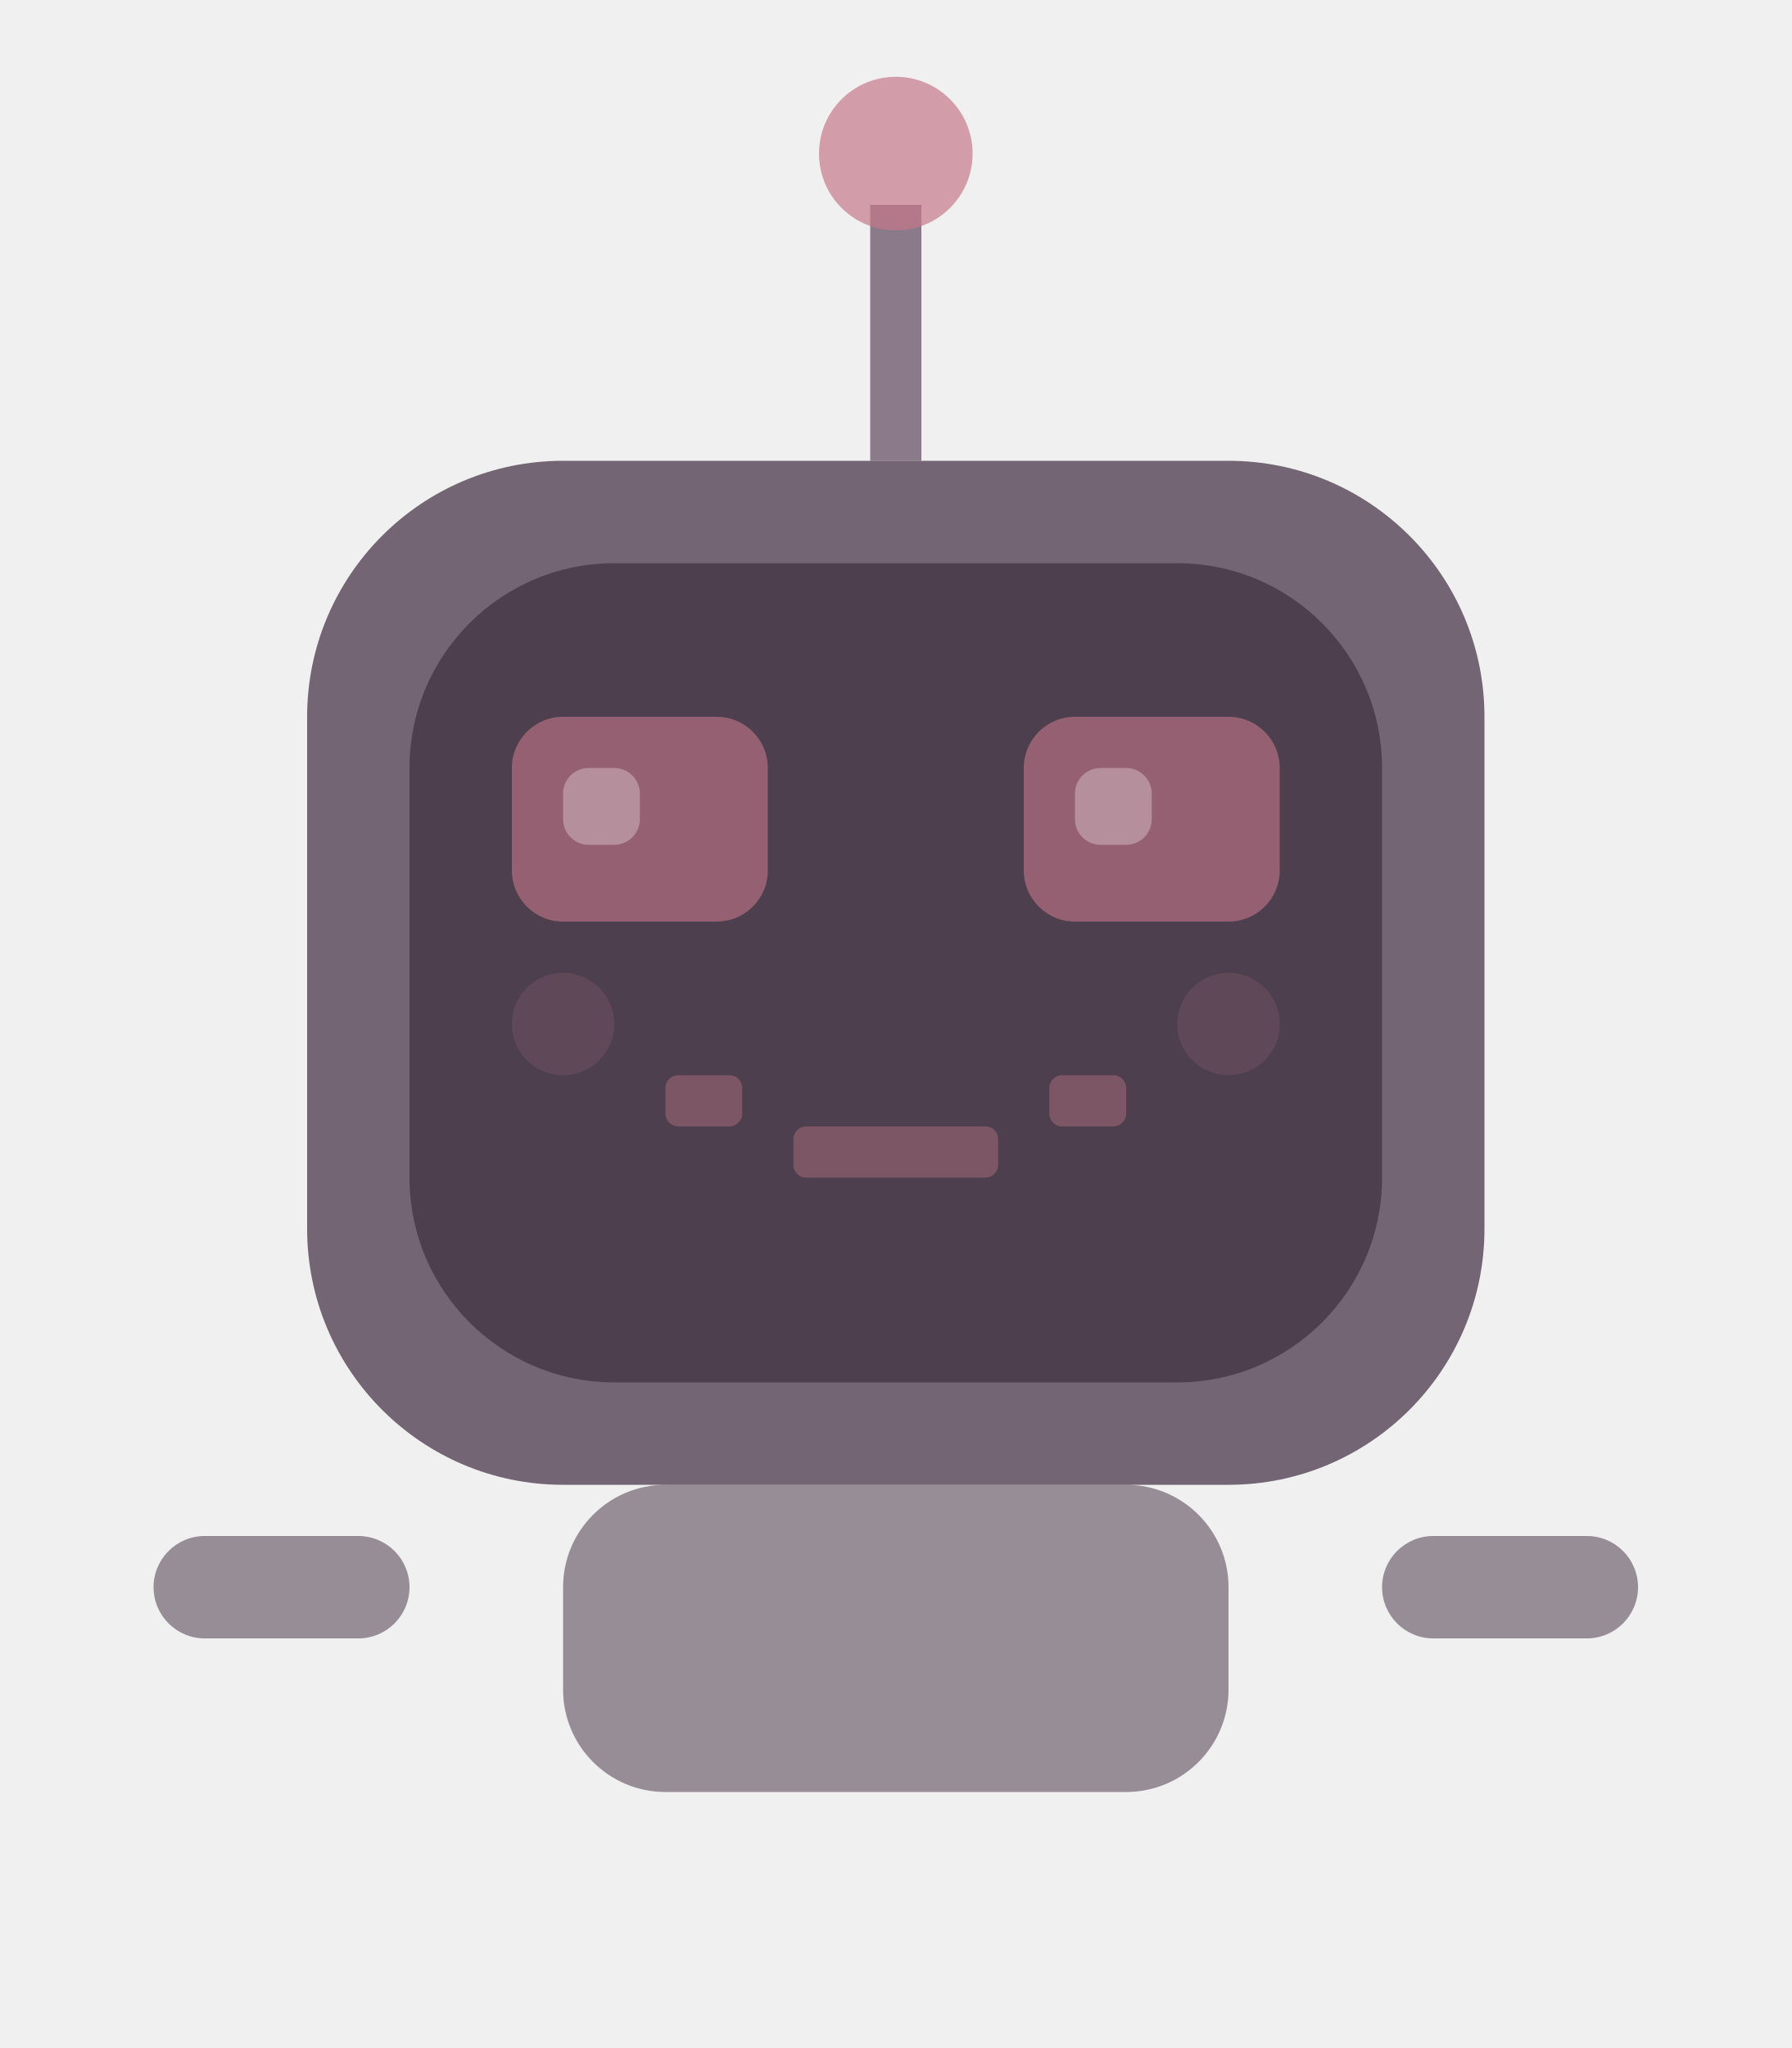
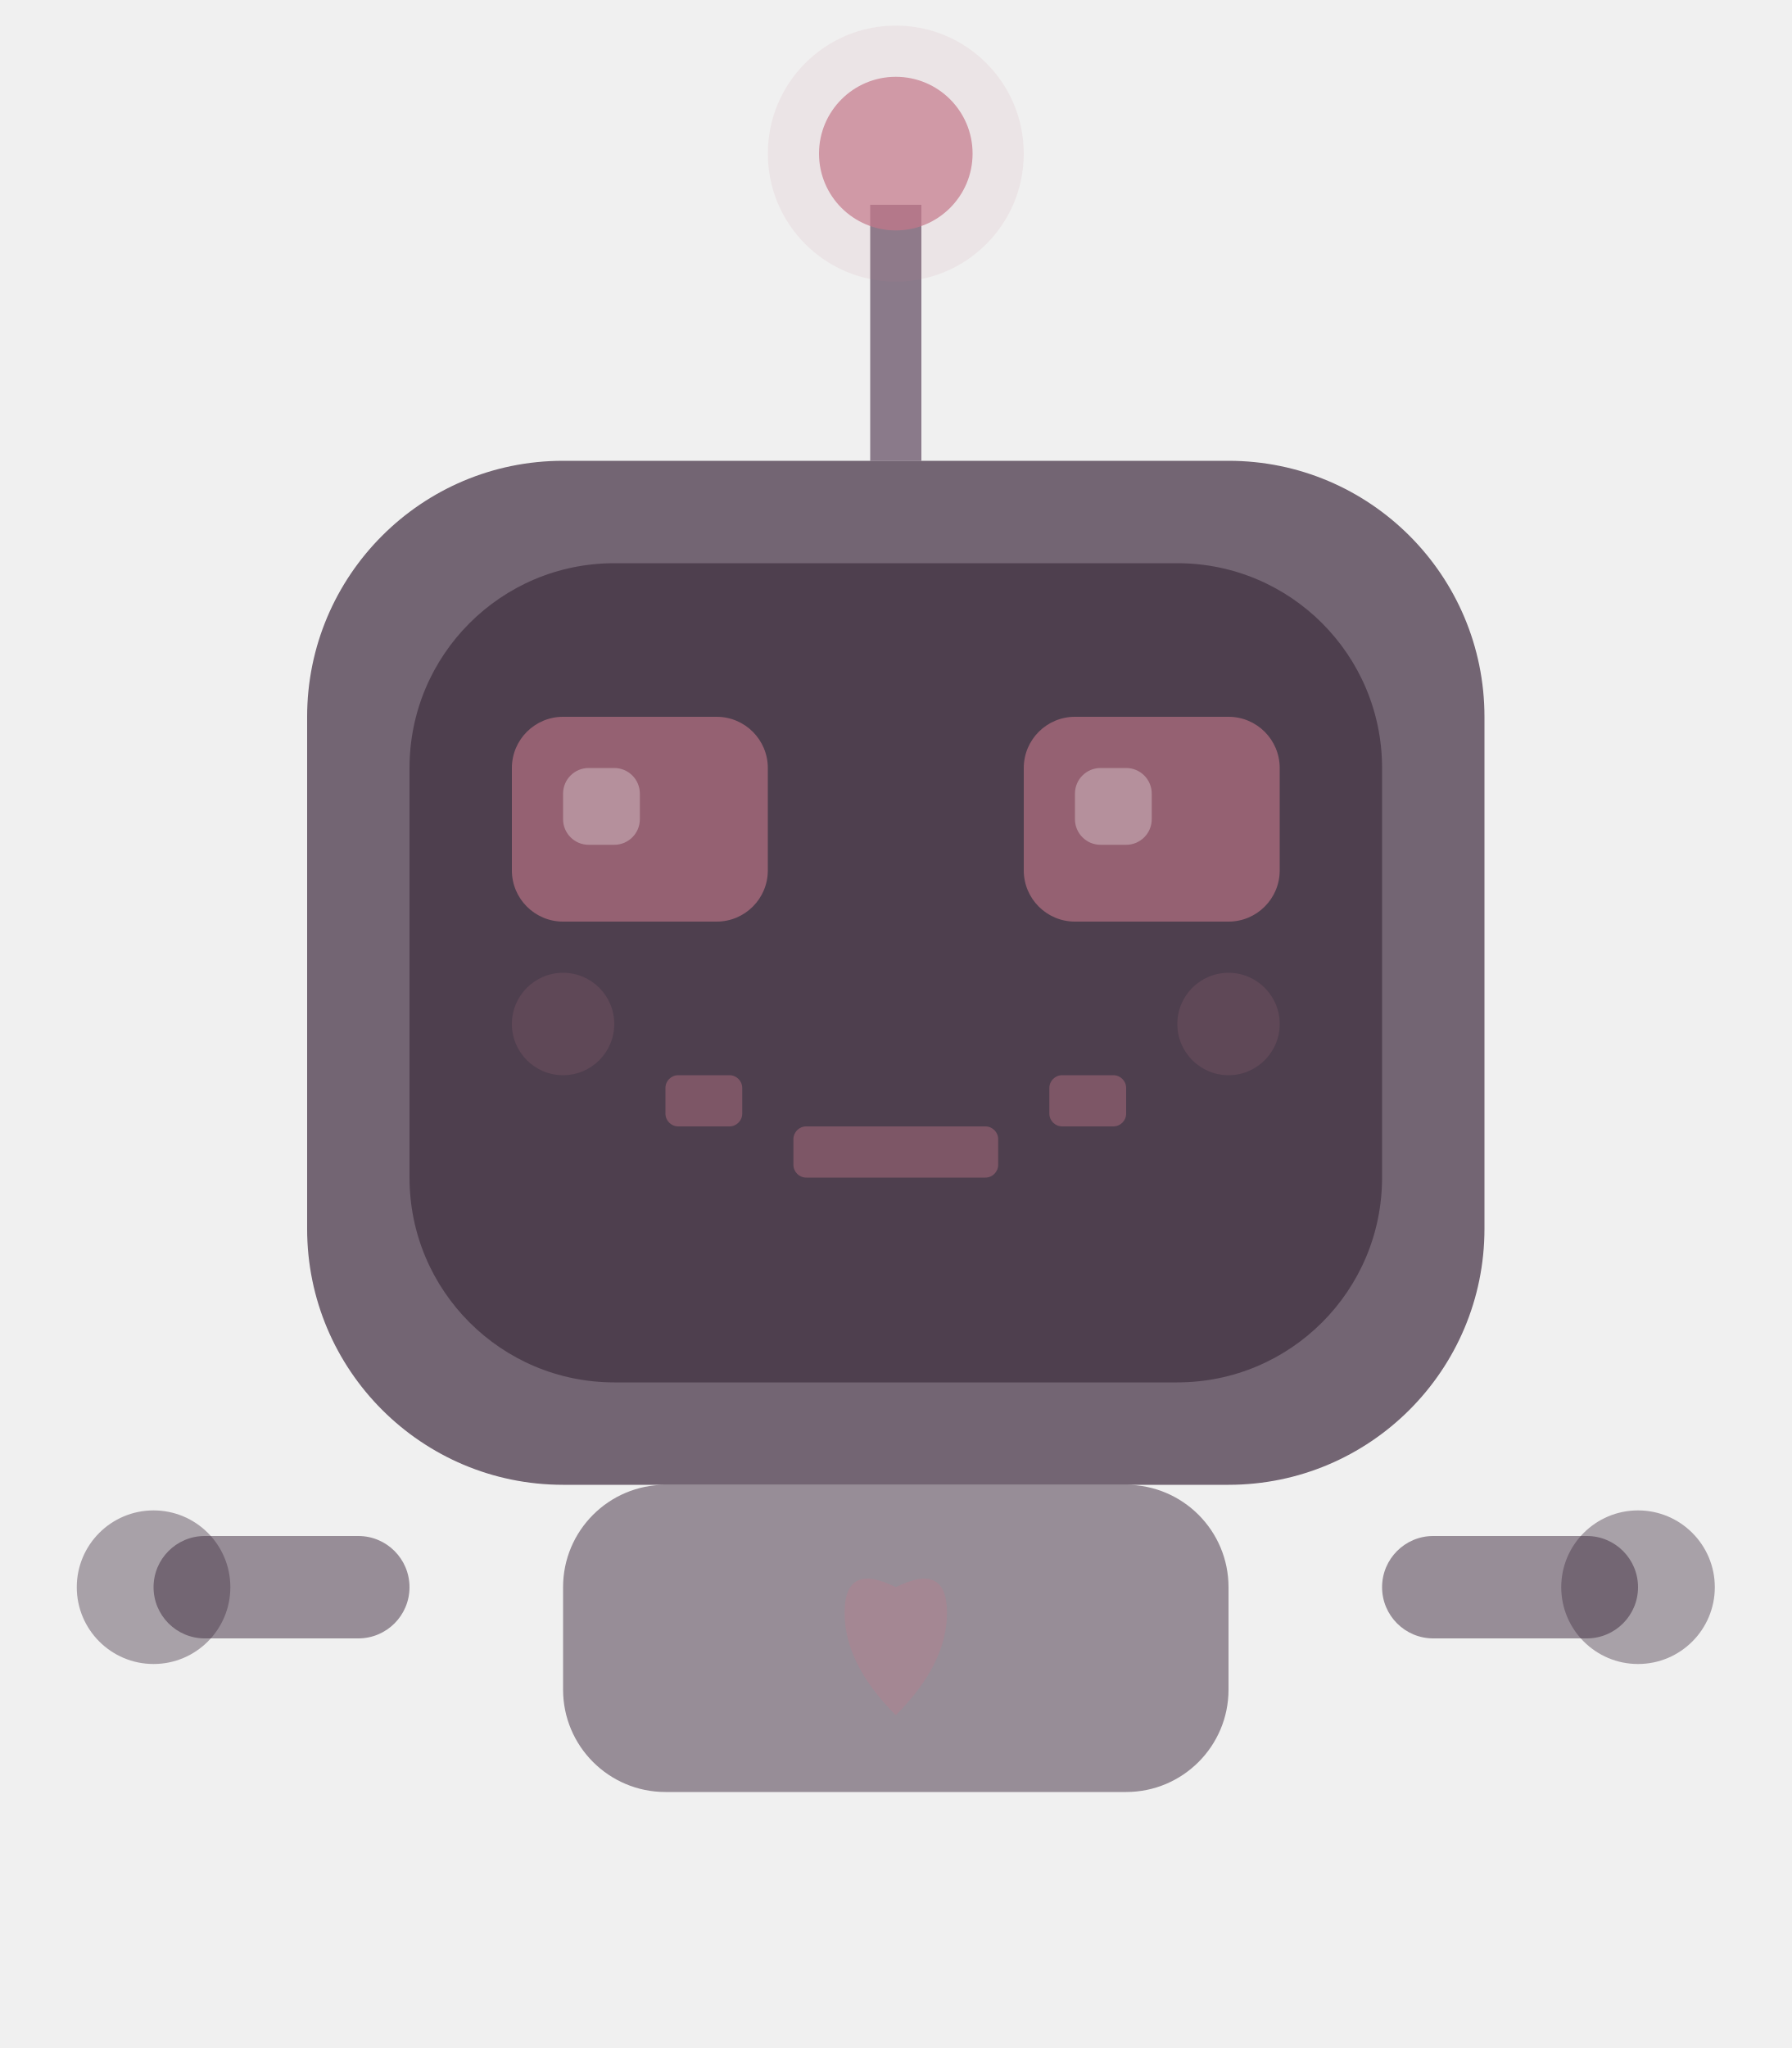
<svg xmlns="http://www.w3.org/2000/svg" viewBox="0 0 70 80">
  <line x1="35" y1="8" x2="35" y2="18" stroke="#8a7a8a" stroke-width="2" />
  <circle cx="35" cy="6" r="3" fill="#c4788a" opacity="0.7" />
+   <circle cx="35" cy="6" r="5" fill="#c4788a" opacity="0.1" />
  <rect x="12" y="18" width="46" height="40" rx="10" fill="#3d2a3d" opacity="0.7" />
  <rect x="16" y="22" width="38" height="32" rx="8" fill="#2a1a2a" opacity="0.5" />
  <rect x="20" y="28" width="10" height="8" rx="2" fill="#c4788a" opacity="0.6" />
  <rect x="40" y="28" width="10" height="8" rx="2" fill="#c4788a" opacity="0.6" />
  <rect x="22" y="30" width="3" height="3" rx="1" fill="white" opacity="0.3" />
  <rect x="42" y="30" width="3" height="3" rx="1" fill="white" opacity="0.3" />
  <rect x="26" y="42" width="3" height="2" rx="0.5" fill="#c4788a" opacity="0.4" />
  <rect x="31" y="44" width="8" height="2" rx="0.5" fill="#c4788a" opacity="0.4" />
  <rect x="41" y="42" width="3" height="2" rx="0.5" fill="#c4788a" opacity="0.4" />
  <circle cx="22" cy="40" r="2" fill="#c4788a" opacity="0.15" />
  <circle cx="48" cy="40" r="2" fill="#c4788a" opacity="0.15" />
  <rect x="22" y="58" width="26" height="12" rx="4" fill="#3d2a3d" opacity="0.5" />
+   <path d="M33 63 Q33 61 35 62 Q37 61 37 63 Q37 65 35 67 Q33 65 33 63" fill="#c4788a" opacity="0.3" />
  <rect x="6" y="60" width="10" height="4" rx="2" fill="#3d2a3d" opacity="0.5" />
  <rect x="54" y="60" width="10" height="4" rx="2" fill="#3d2a3d" opacity="0.5" />
+   <circle cx="6" cy="62" r="3" fill="#3d2a3d" opacity="0.4" />
+   <circle cx="64" cy="62" r="3" fill="#3d2a3d" opacity="0.4" />
</svg>
